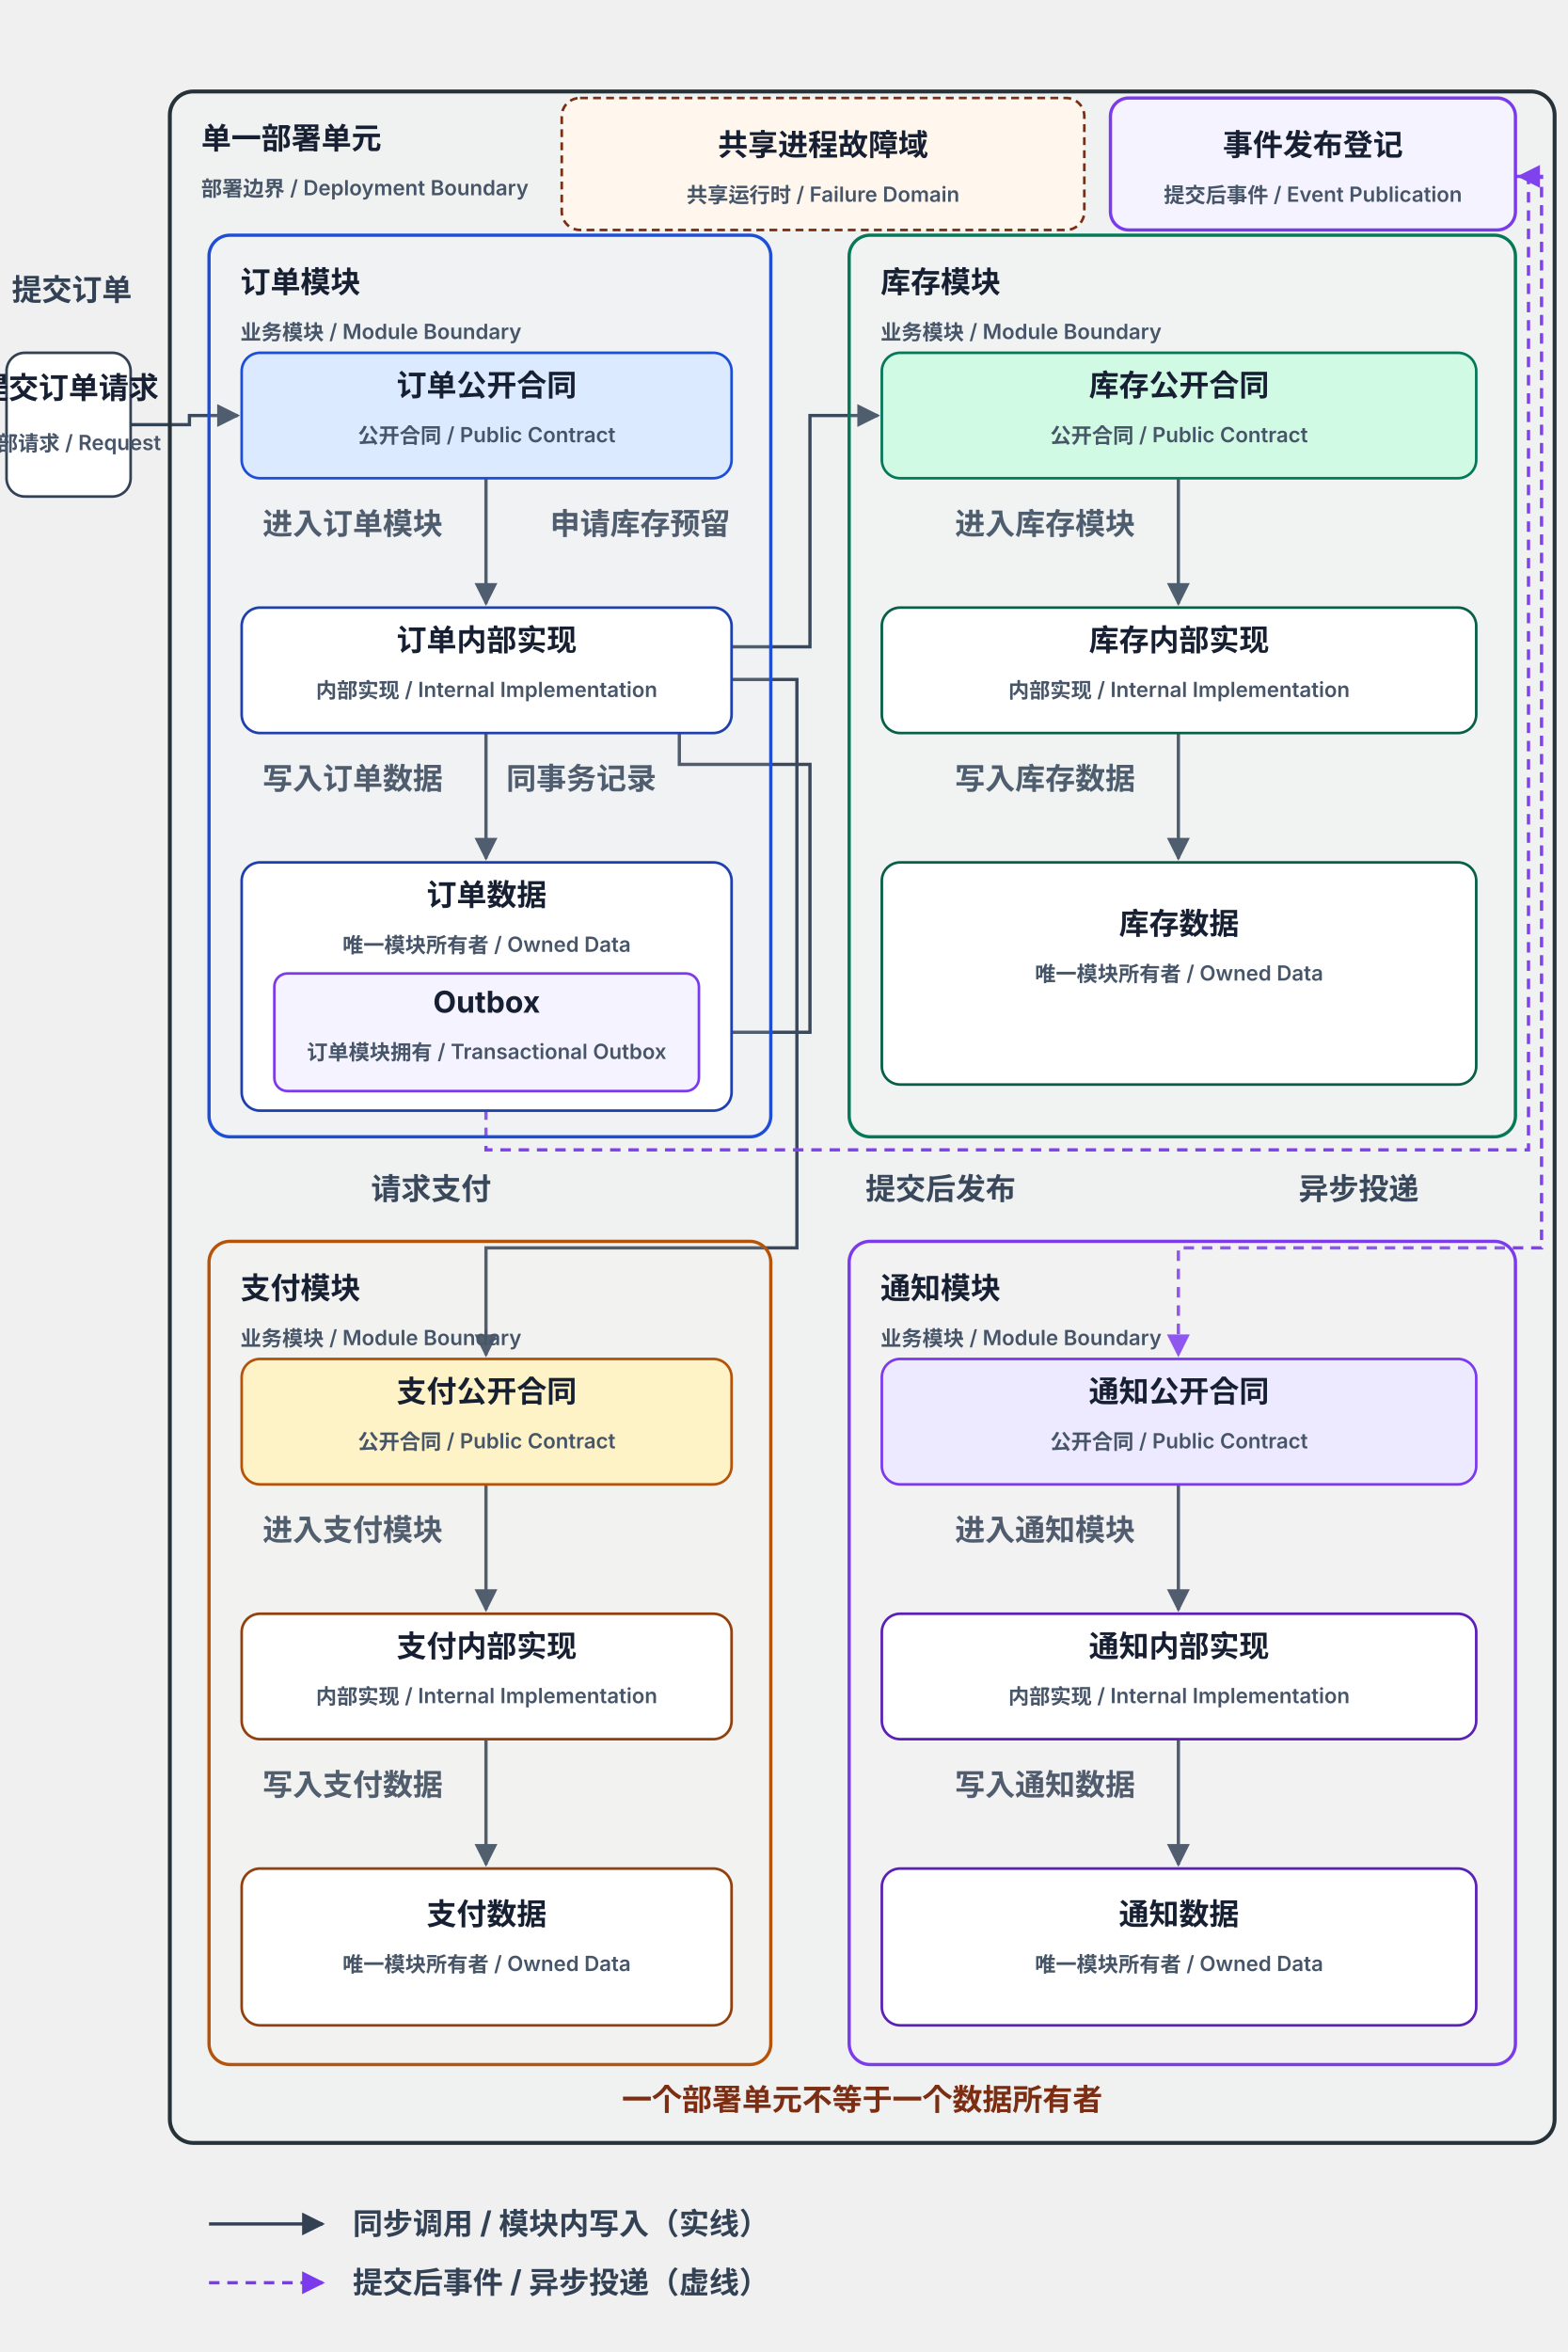
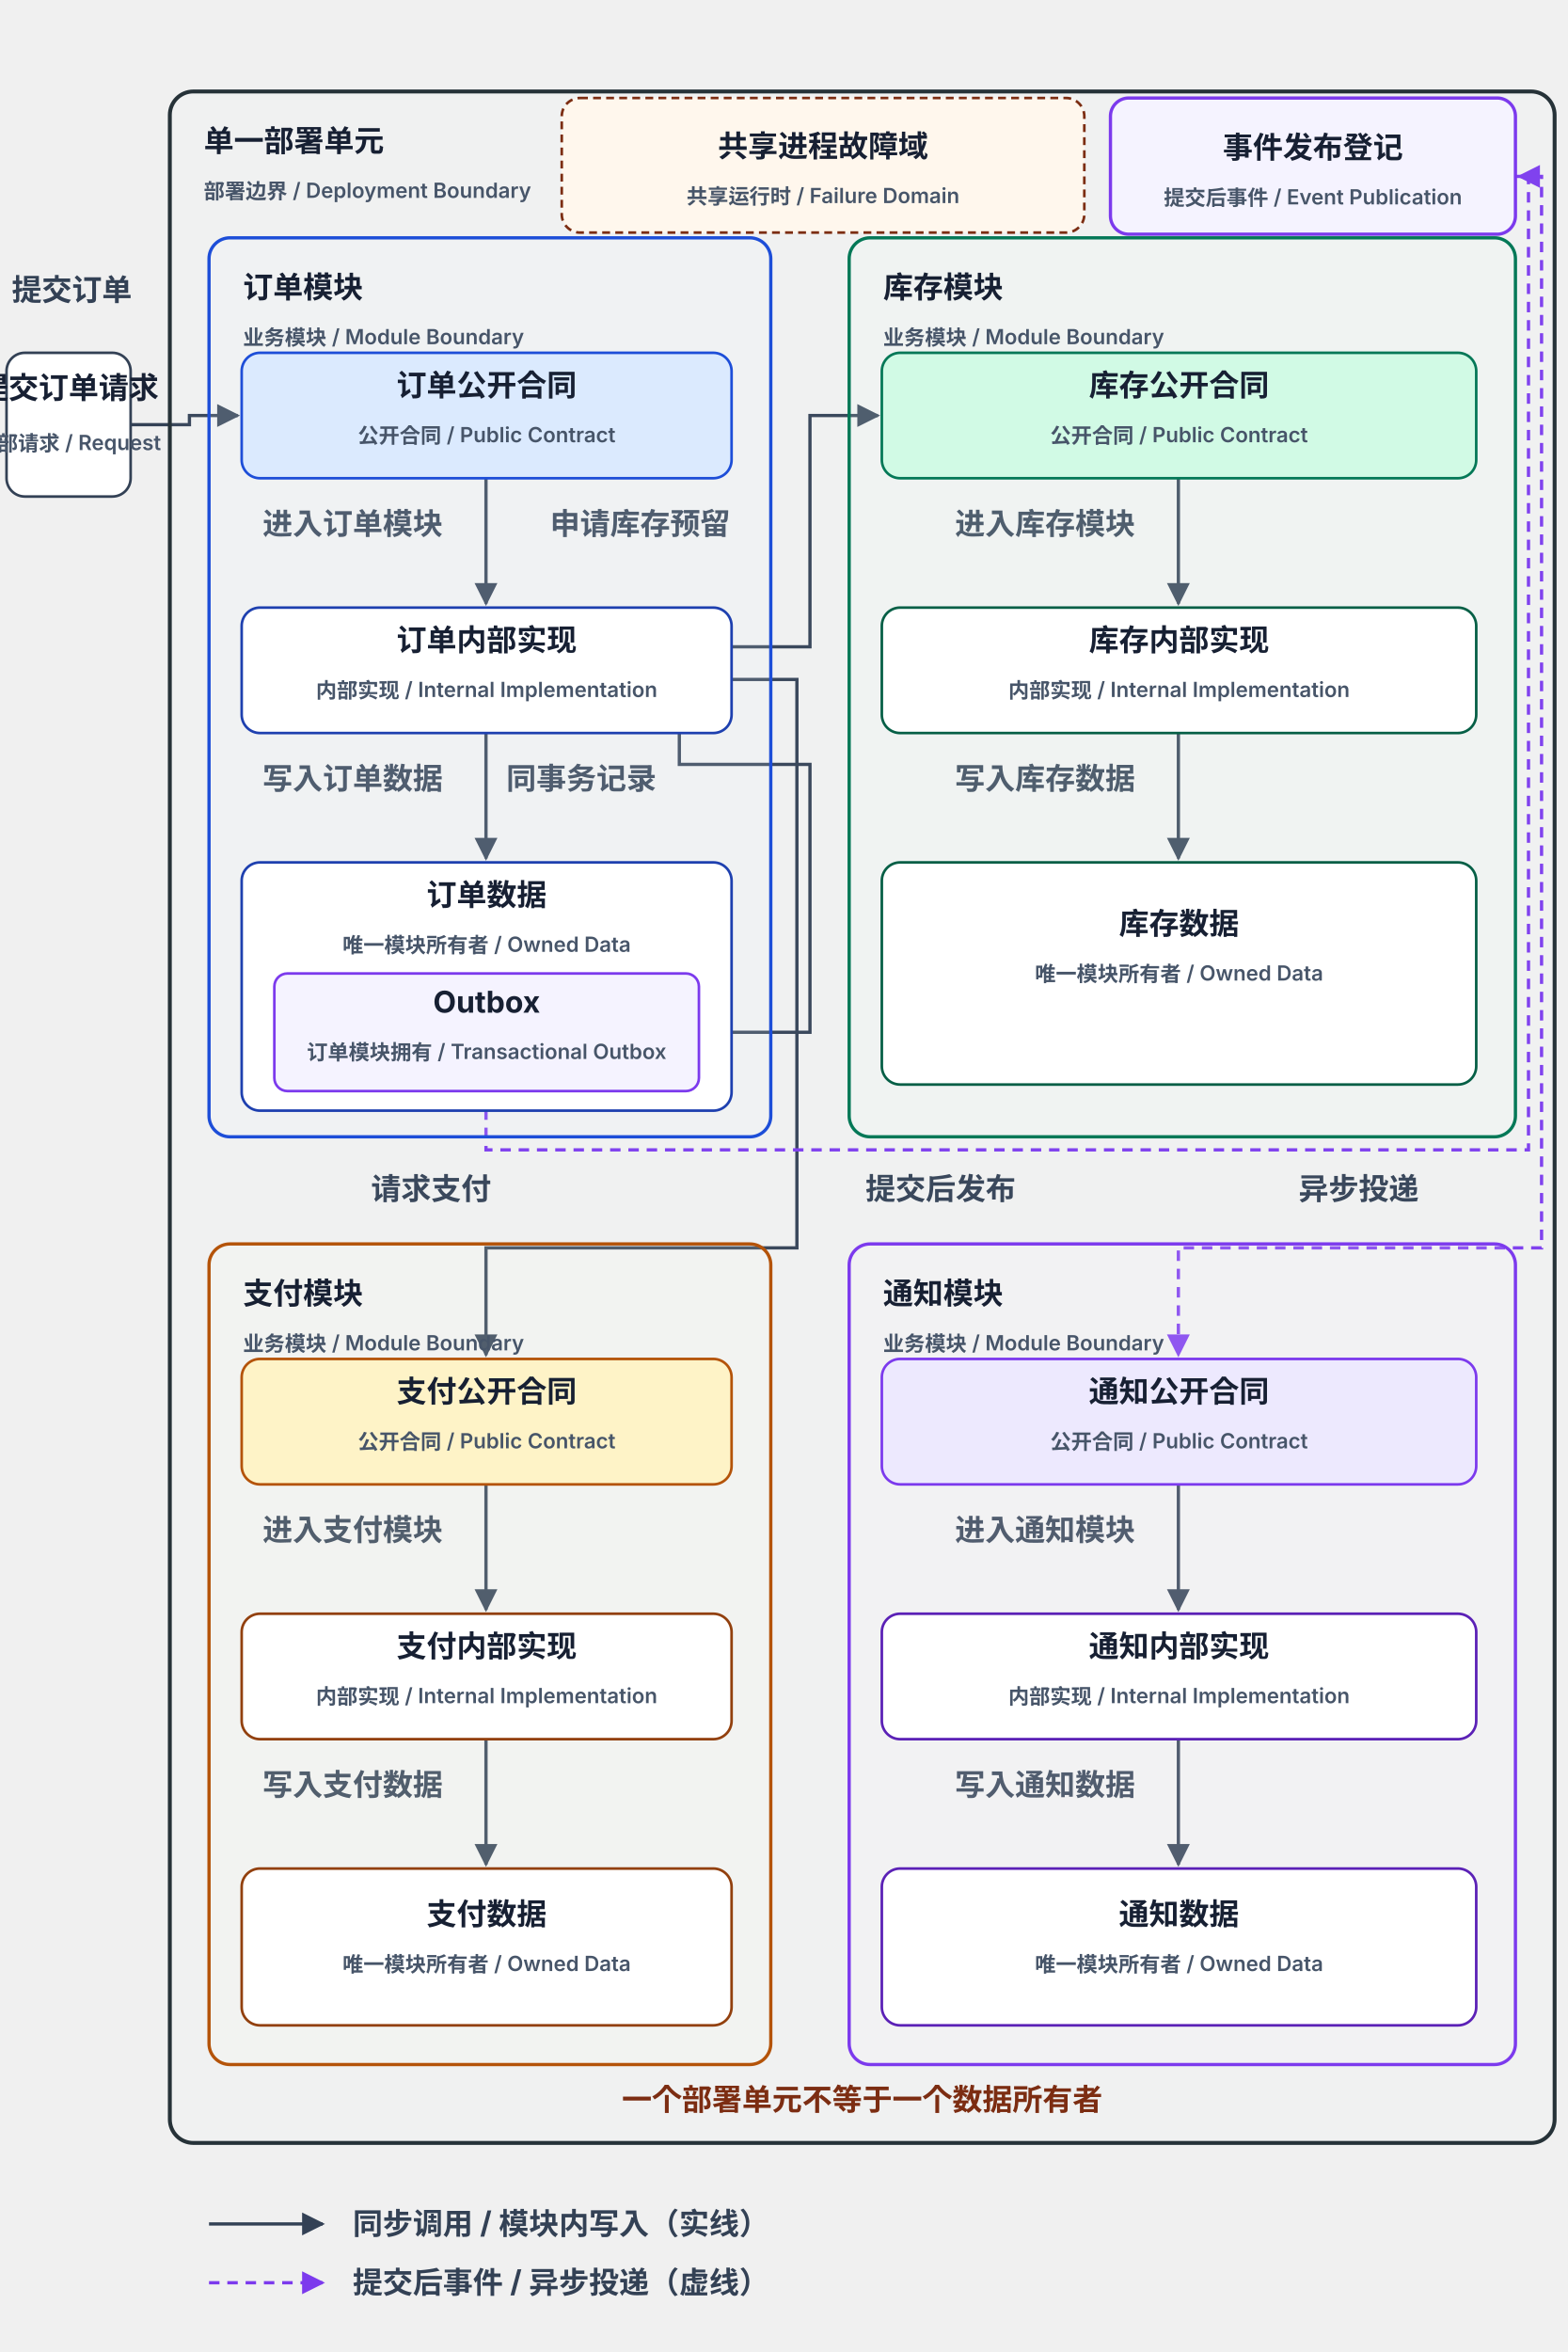
<svg xmlns="http://www.w3.org/2000/svg" viewBox="0 0 1200 1800" role="img" aria-labelledby="sty04-title sty04-desc" data-render-width-css="800" data-authoring-to-render-scale="0.6666666666666666" data-node-padding-x-css="16" data-node-padding-y-css="14" data-baseline-gap-css="22" data-text-bottom-clearance-css="14" data-edge-stroke-clearance-css="8" data-edge-arrow-clearance-css="16" data-edge-node-clearance-css="12" data-body-font-min-css="15" data-type-font-min-css="10">
  <defs>
    <marker id="sty04-arrow" viewBox="0 0 10 10" refX="9" refY="5" markerWidth="7" markerHeight="7" markerUnits="strokeWidth" orient="auto-start-reverse">
      <path d="M0 0 L10 5 L0 10 Z" fill="context-stroke" />
    </marker>
  </defs>
  <style>
    text{font-family:system-ui,-apple-system,"Segoe UI",sans-serif}.boundary-title,.node-title{font-size:23px;font-weight:700;fill:#172033}.node-type{font-size:16px;font-weight:600;fill:#475569}.edge-label,.legend-label{font-size:23px;font-weight:650;fill:#334155}.sync{fill:none;stroke:#334155;stroke-width:2.5;stroke-dasharray:none;marker-end:url(#sty04-arrow)}.event{fill:none;stroke:#7C3AED;stroke-width:2.5;stroke-dasharray:8 6;marker-end:url(#sty04-arrow)}.module{stroke-width:2.5}.contract,.implementation,.data-node{stroke-width:2}.note{font-size:23px;font-weight:700;fill:#7C2D12}
  </style>
  <path class="sync" data-edge-id="request-entry" data-source="submit-order-request" data-target="order-public-contract" d="M100 325 H145 V318 H182" />
  <text class="edge-label" data-edge-id="request-entry" x="55" y="230" text-anchor="middle" data-label-bounds="9 207 92 23" data-stroke-clearance-css="8" data-arrow-clearance-css="16" data-node-clearance-css="12">提交订单</text>
  <path class="sync" data-edge-id="order-contract-dispatch" data-source="order-public-contract" data-target="order-internal-implementation" d="M372 366 V462" />
  <text class="edge-label" data-edge-id="order-contract-dispatch" x="270" y="409" text-anchor="middle" data-label-bounds="201 386 138 23" data-stroke-clearance-css="8" data-arrow-clearance-css="16" data-node-clearance-css="12">进入订单模块</text>
  <path class="sync" data-edge-id="inventory-contract-dispatch" data-source="inventory-public-contract" data-target="inventory-internal-implementation" d="M902 366 V462" />
  <text class="edge-label" data-edge-id="inventory-contract-dispatch" x="800" y="409" text-anchor="middle" data-label-bounds="731 386 138 23" data-stroke-clearance-css="8" data-arrow-clearance-css="16" data-node-clearance-css="12">进入库存模块</text>
  <path class="sync" data-edge-id="payment-contract-dispatch" data-source="payment-public-contract" data-target="payment-internal-implementation" d="M372 1136 V1232" />
  <text class="edge-label" data-edge-id="payment-contract-dispatch" x="270" y="1179" text-anchor="middle" data-label-bounds="201 1156 138 23" data-stroke-clearance-css="8" data-arrow-clearance-css="16" data-node-clearance-css="12">进入支付模块</text>
  <path class="sync" data-edge-id="notification-contract-dispatch" data-source="notification-public-contract" data-target="notification-internal-implementation" d="M902 1136 V1232" />
  <text class="edge-label" data-edge-id="notification-contract-dispatch" x="800" y="1179" text-anchor="middle" data-label-bounds="731 1156 138 23" data-stroke-clearance-css="8" data-arrow-clearance-css="16" data-node-clearance-css="12">进入通知模块</text>
  <path class="sync" data-edge-id="order-inventory-call" data-source="order-internal-implementation" data-target="inventory-public-contract" d="M560 495 H620 V318 H672" />
  <text class="edge-label" data-edge-id="order-inventory-call" x="490" y="409" text-anchor="middle" data-label-bounds="421 386 138 23" data-stroke-clearance-css="8" data-arrow-clearance-css="16" data-node-clearance-css="12">申请库存预留</text>
  <path class="sync" data-edge-id="order-payment-call" data-source="order-internal-implementation" data-target="payment-public-contract" d="M560 520 H610 V955 H372 V1037" />
  <text class="edge-label" data-edge-id="order-payment-call" x="330" y="918" text-anchor="middle" data-label-bounds="284 895 92 23" data-stroke-clearance-css="8" data-arrow-clearance-css="16" data-node-clearance-css="12">请求支付</text>
  <path class="sync" data-edge-id="order-outbox-write" data-source="order-internal-implementation" data-target="outbox" d="M520 561 V585 H620 V790 H538" />
  <text class="edge-label" data-edge-id="order-outbox-write" x="445" y="604" text-anchor="middle" data-label-bounds="387.5 581 115 23" data-stroke-clearance-css="8" data-arrow-clearance-css="16" data-node-clearance-css="12">同事务记录</text>
  <path class="event" data-edge-id="outbox-event-publication" data-source="outbox" data-target="event-publication" d="M372 835 V880 H1170 V135 H1163" />
  <text class="edge-label" data-edge-id="outbox-event-publication" x="720" y="918" text-anchor="middle" data-label-bounds="662.5 895 115 23" data-stroke-clearance-css="8" data-arrow-clearance-css="16" data-node-clearance-css="12">提交后发布</text>
  <path class="event" data-edge-id="event-notification-delivery" data-source="event-publication" data-target="notification-public-contract" d="M1160 135 H1180 V955 H902 V1037" />
  <text class="edge-label" data-edge-id="event-notification-delivery" x="1040" y="918" text-anchor="middle" data-label-bounds="994 895 92 23" data-stroke-clearance-css="8" data-arrow-clearance-css="16" data-node-clearance-css="12">异步投递</text>
  <path class="sync" data-edge-id="order-owned-data-write" data-source="order-internal-implementation" data-target="order-owned-data" d="M372 561 V657" />
  <text class="edge-label" data-edge-id="order-owned-data-write" x="270" y="604" text-anchor="middle" data-label-bounds="201 581 138 23" data-stroke-clearance-css="8" data-arrow-clearance-css="16" data-node-clearance-css="12">写入订单数据</text>
  <path class="sync" data-edge-id="inventory-owned-data-write" data-source="inventory-internal-implementation" data-target="inventory-owned-data" d="M902 561 V657" />
  <text class="edge-label" data-edge-id="inventory-owned-data-write" x="800" y="604" text-anchor="middle" data-label-bounds="731 581 138 23" data-stroke-clearance-css="8" data-arrow-clearance-css="16" data-node-clearance-css="12">写入库存数据</text>
  <path class="sync" data-edge-id="payment-owned-data-write" data-source="payment-internal-implementation" data-target="payment-owned-data" d="M372 1331 V1427" />
  <text class="edge-label" data-edge-id="payment-owned-data-write" x="270" y="1374" text-anchor="middle" data-label-bounds="201 1351 138 23" data-stroke-clearance-css="8" data-arrow-clearance-css="16" data-node-clearance-css="12">写入支付数据</text>
  <path class="sync" data-edge-id="notification-owned-data-write" data-source="notification-internal-implementation" data-target="notification-owned-data" d="M902 1331 V1427" />
  <text class="edge-label" data-edge-id="notification-owned-data-write" x="800" y="1374" text-anchor="middle" data-label-bounds="731 1351 138 23" data-stroke-clearance-css="8" data-arrow-clearance-css="16" data-node-clearance-css="12">写入通知数据</text>
  <g data-node-id="deployment-boundary" data-type-label="部署边界 / Deployment Boundary" data-node-bounds="130 70 1060 1570">
    <rect x="130" y="70" width="1060" height="1570" rx="18" fill="#F8FAFC" fill-opacity="0.04" stroke="#263238" stroke-width="3" />
-     <text class="boundary-title" data-text-role="title" data-text-bounds="154 91 138 27" x="154" y="114">单一部署单元</text>
-     <text class="node-type" data-text-role="type" data-text-bounds="154 134 244 19" x="154" y="150">部署边界 / Deployment Boundary</text>
+     <text class="boundary-title" data-text-role="title" data-text-bounds="156 93 138 27" x="156" y="116">单一部署单元</text>
+     <text class="node-type" data-text-role="type" data-text-bounds="156 136 244 19" x="156" y="152">部署边界 / Deployment Boundary</text>
  </g>
-   <g data-node-id="shared-process-failure-domain" data-type-label="共享运行时 / Failure Domain" data-node-bounds="430 75 400 101">
-     <rect x="430" y="75" width="400" height="101" rx="14" fill="#FFF7ED" stroke="#7C2D12" stroke-width="2" stroke-dasharray="6 4" />
-     <text class="node-title" data-text-role="title" data-text-bounds="524.5 96 211 27" x="630" y="119" text-anchor="middle">共享进程故障域</text>
-     <text class="node-type" data-text-role="type" data-text-bounds="508 139 244 19" x="630" y="155" text-anchor="middle">共享运行时 / Failure Domain</text>
+   <g data-node-id="shared-process-failure-domain" data-type-label="共享运行时 / Failure Domain" data-node-bounds="430 75 400 103">
+     <rect x="430" y="75" width="400" height="103" rx="14" fill="#FFF7ED" stroke="#7C2D12" stroke-width="2" stroke-dasharray="6 4" />
+     <text class="node-title" data-text-role="title" data-text-bounds="524.5 97 211 27" x="630" y="120" text-anchor="middle">共享进程故障域</text>
+     <text class="node-type" data-text-role="type" data-text-bounds="508 140 244 19" x="630" y="156" text-anchor="middle">共享运行时 / Failure Domain</text>
  </g>
-   <g data-node-id="event-publication" data-type-label="提交后事件 / Event Publication" data-node-bounds="850 75 310 101">
-     <rect x="850" y="75" width="310" height="101" rx="14" fill="#F5F3FF" stroke="#7C3AED" stroke-width="2.5" />
-     <text class="node-title" data-text-role="title" data-text-bounds="936 96 138 27" x="1005" y="119" text-anchor="middle">事件发布登记</text>
-     <text class="node-type" data-text-role="type" data-text-bounds="887 139 236 19" x="1005" y="155" text-anchor="middle">提交后事件 / Event Publication</text>
+   <g data-node-id="event-publication" data-type-label="提交后事件 / Event Publication" data-node-bounds="850 75 310 104.25">
+     <rect x="850" y="75" width="310" height="104.25" rx="14" fill="#F5F3FF" stroke="#7C3AED" stroke-width="2.5" />
+     <text class="node-title" data-text-role="title" data-text-bounds="936 98 138 27" x="1005" y="121" text-anchor="middle">事件发布登记</text>
+     <text class="node-type" data-text-role="type" data-text-bounds="887 141 236 19" x="1005" y="157" text-anchor="middle">提交后事件 / Event Publication</text>
  </g>
-   <g data-node-id="order-module-boundary" data-type-label="业务模块 / Module Boundary" data-node-bounds="160 180 430 690">
-     <rect class="module" x="160" y="180" width="430" height="690" rx="16" fill="#EFF6FF" fill-opacity="0.12" stroke="#1D4ED8" />
-     <text class="boundary-title" data-text-role="title" x="184" y="224">订单模块</text>
-     <text class="node-type" data-text-role="type" x="184" y="260">业务模块 / Module Boundary</text>
+   <g data-node-id="order-module-boundary" data-type-label="业务模块 / Module Boundary" data-node-bounds="160 182 430 688">
+     <rect class="module" x="160" y="182" width="430" height="688" rx="16" fill="#EFF6FF" fill-opacity="0.12" stroke="#1D4ED8" />
+     <text class="boundary-title" data-text-role="title" x="186" y="228">订单模块</text>
+     <text class="node-type" data-text-role="type" x="186" y="264">业务模块 / Module Boundary</text>
  </g>
-   <g data-node-id="inventory-module-boundary" data-type-label="业务模块 / Module Boundary" data-node-bounds="650 180 510 690">
-     <rect class="module" x="650" y="180" width="510" height="690" rx="16" fill="#ECFDF5" fill-opacity="0.12" stroke="#047857" />
-     <text class="boundary-title" data-text-role="title" x="674" y="224">库存模块</text>
-     <text class="node-type" data-text-role="type" x="674" y="260">业务模块 / Module Boundary</text>
+   <g data-node-id="inventory-module-boundary" data-type-label="业务模块 / Module Boundary" data-node-bounds="650 182 510 688">
+     <rect class="module" x="650" y="182" width="510" height="688" rx="16" fill="#ECFDF5" fill-opacity="0.12" stroke="#047857" />
+     <text class="boundary-title" data-text-role="title" x="676" y="228">库存模块</text>
+     <text class="node-type" data-text-role="type" x="676" y="264">业务模块 / Module Boundary</text>
  </g>
-   <g data-node-id="payment-module-boundary" data-type-label="业务模块 / Module Boundary" data-node-bounds="160 950 430 630">
-     <rect class="module" x="160" y="950" width="430" height="630" rx="16" fill="#FFFBEB" fill-opacity="0.12" stroke="#B45309" />
-     <text class="boundary-title" data-text-role="title" x="184" y="994">支付模块</text>
-     <text class="node-type" data-text-role="type" x="184" y="1030">业务模块 / Module Boundary</text>
+   <g data-node-id="payment-module-boundary" data-type-label="业务模块 / Module Boundary" data-node-bounds="160 952 430 628">
+     <rect class="module" x="160" y="952" width="430" height="628" rx="16" fill="#FFFBEB" fill-opacity="0.12" stroke="#B45309" />
+     <text class="boundary-title" data-text-role="title" x="186" y="998">支付模块</text>
+     <text class="node-type" data-text-role="type" x="186" y="1034">业务模块 / Module Boundary</text>
  </g>
-   <g data-node-id="notification-module-boundary" data-type-label="业务模块 / Module Boundary" data-node-bounds="650 950 510 630">
-     <rect class="module" x="650" y="950" width="510" height="630" rx="16" fill="#FAF5FF" fill-opacity="0.12" stroke="#7C3AED" />
-     <text class="boundary-title" data-text-role="title" x="674" y="994">通知模块</text>
-     <text class="node-type" data-text-role="type" x="674" y="1030">业务模块 / Module Boundary</text>
+   <g data-node-id="notification-module-boundary" data-type-label="业务模块 / Module Boundary" data-node-bounds="650 952 510 628">
+     <rect class="module" x="650" y="952" width="510" height="628" rx="16" fill="#FAF5FF" fill-opacity="0.12" stroke="#7C3AED" />
+     <text class="boundary-title" data-text-role="title" x="676" y="998">通知模块</text>
+     <text class="node-type" data-text-role="type" x="676" y="1034">业务模块 / Module Boundary</text>
  </g>
  <g data-node-id="submit-order-request" data-type-label="外部请求 / Request" data-node-bounds="5 270 95 110">
    <rect class="contract" x="5" y="270" width="95" height="110" rx="14" fill="#FFF" stroke="#334155" />
    <text class="node-title" data-text-role="title" x="52.5" y="305" text-anchor="middle" textLength="82" lengthAdjust="spacingAndGlyphs">提交订单请求</text>
    <text class="node-type" data-text-role="type" x="52.5" y="345" text-anchor="middle" textLength="82" lengthAdjust="spacingAndGlyphs">外部请求 / Request</text>
  </g>
  <g data-node-id="order-public-contract" data-type-label="公开合同 / Public Contract" data-node-bounds="185 270 375 96">
    <rect class="contract" x="185" y="270" width="375" height="96" rx="14" fill="#DBEAFE" stroke="#1D4ED8" />
    <text class="node-title" data-text-role="title" x="372.5" y="303" text-anchor="middle">订单公开合同</text>
    <text class="node-type" data-text-role="type" x="372.5" y="339" text-anchor="middle">公开合同 / Public Contract</text>
  </g>
  <g data-node-id="order-internal-implementation" data-type-label="内部实现 / Internal Implementation" data-node-bounds="185 465 375 96">
    <rect class="implementation" x="185" y="465" width="375" height="96" rx="14" fill="#FFF" stroke="#1E40AF" />
    <text class="node-title" data-text-role="title" x="372.5" y="498" text-anchor="middle">订单内部实现</text>
    <text class="node-type" data-text-role="type" x="372.5" y="534" text-anchor="middle">内部实现 / Internal Implementation</text>
  </g>
  <g data-node-id="order-owned-data" data-type-label="唯一模块所有者 / Owned Data" data-node-bounds="185 660 375 190">
    <rect class="data-node" x="185" y="660" width="375" height="190" rx="14" fill="#FFF" stroke="#1E40AF" />
    <text class="node-title" data-text-role="title" x="372.5" y="693" text-anchor="middle">订单数据</text>
    <text class="node-type" data-text-role="type" x="372.5" y="729" text-anchor="middle">唯一模块所有者 / Owned Data</text>
  </g>
  <g data-node-id="outbox" data-type-label="订单模块拥有 / Transactional Outbox" data-node-bounds="210 745 325 90">
    <rect x="210" y="745" width="325" height="90" rx="10" fill="#F5F3FF" stroke="#7C3AED" stroke-width="2" />
    <text class="node-title" data-text-role="title" x="372.5" y="775" text-anchor="middle">Outbox</text>
    <text class="node-type" data-text-role="type" x="372.5" y="811" text-anchor="middle">订单模块拥有 / Transactional Outbox</text>
  </g>
  <g data-node-id="inventory-public-contract" data-type-label="公开合同 / Public Contract" data-node-bounds="675 270 455 96">
    <rect class="contract" x="675" y="270" width="455" height="96" rx="14" fill="#D1FAE5" stroke="#047857" />
    <text class="node-title" data-text-role="title" x="902.5" y="303" text-anchor="middle">库存公开合同</text>
    <text class="node-type" data-text-role="type" x="902.5" y="339" text-anchor="middle">公开合同 / Public Contract</text>
  </g>
  <g data-node-id="inventory-internal-implementation" data-type-label="内部实现 / Internal Implementation" data-node-bounds="675 465 455 96">
    <rect class="implementation" x="675" y="465" width="455" height="96" rx="14" fill="#FFF" stroke="#065F46" />
    <text class="node-title" data-text-role="title" x="902.5" y="498" text-anchor="middle">库存内部实现</text>
    <text class="node-type" data-text-role="type" x="902.5" y="534" text-anchor="middle">内部实现 / Internal Implementation</text>
  </g>
  <g data-node-id="inventory-owned-data" data-type-label="唯一模块所有者 / Owned Data" data-node-bounds="675 660 455 170">
    <rect class="data-node" x="675" y="660" width="455" height="170" rx="14" fill="#FFF" stroke="#065F46" />
    <text class="node-title" data-text-role="title" x="902.5" y="715" text-anchor="middle">库存数据</text>
    <text class="node-type" data-text-role="type" x="902.5" y="751" text-anchor="middle">唯一模块所有者 / Owned Data</text>
  </g>
  <g data-node-id="payment-public-contract" data-type-label="公开合同 / Public Contract" data-node-bounds="185 1040 375 96">
    <rect class="contract" x="185" y="1040" width="375" height="96" rx="14" fill="#FEF3C7" stroke="#B45309" />
    <text class="node-title" data-text-role="title" x="372.5" y="1073" text-anchor="middle">支付公开合同</text>
    <text class="node-type" data-text-role="type" x="372.5" y="1109" text-anchor="middle">公开合同 / Public Contract</text>
  </g>
  <g data-node-id="payment-internal-implementation" data-type-label="内部实现 / Internal Implementation" data-node-bounds="185 1235 375 96">
    <rect class="implementation" x="185" y="1235" width="375" height="96" rx="14" fill="#FFF" stroke="#92400E" />
    <text class="node-title" data-text-role="title" x="372.5" y="1268" text-anchor="middle">支付内部实现</text>
    <text class="node-type" data-text-role="type" x="372.5" y="1304" text-anchor="middle">内部实现 / Internal Implementation</text>
  </g>
  <g data-node-id="payment-owned-data" data-type-label="唯一模块所有者 / Owned Data" data-node-bounds="185 1430 375 120">
    <rect class="data-node" x="185" y="1430" width="375" height="120" rx="14" fill="#FFF" stroke="#92400E" />
    <text class="node-title" data-text-role="title" x="372.5" y="1473" text-anchor="middle">支付数据</text>
    <text class="node-type" data-text-role="type" x="372.5" y="1509" text-anchor="middle">唯一模块所有者 / Owned Data</text>
  </g>
  <g data-node-id="notification-public-contract" data-type-label="公开合同 / Public Contract" data-node-bounds="675 1040 455 96">
    <rect class="contract" x="675" y="1040" width="455" height="96" rx="14" fill="#EDE9FE" stroke="#7C3AED" />
    <text class="node-title" data-text-role="title" x="902.5" y="1073" text-anchor="middle">通知公开合同</text>
    <text class="node-type" data-text-role="type" x="902.5" y="1109" text-anchor="middle">公开合同 / Public Contract</text>
  </g>
  <g data-node-id="notification-internal-implementation" data-type-label="内部实现 / Internal Implementation" data-node-bounds="675 1235 455 96">
    <rect class="implementation" x="675" y="1235" width="455" height="96" rx="14" fill="#FFF" stroke="#5B21B6" />
    <text class="node-title" data-text-role="title" x="902.5" y="1268" text-anchor="middle">通知内部实现</text>
    <text class="node-type" data-text-role="type" x="902.5" y="1304" text-anchor="middle">内部实现 / Internal Implementation</text>
  </g>
  <g data-node-id="notification-owned-data" data-type-label="唯一模块所有者 / Owned Data" data-node-bounds="675 1430 455 120">
    <rect class="data-node" x="675" y="1430" width="455" height="120" rx="14" fill="#FFF" stroke="#5B21B6" />
    <text class="node-title" data-text-role="title" x="902.5" y="1473" text-anchor="middle">通知数据</text>
    <text class="node-type" data-text-role="type" x="902.5" y="1509" text-anchor="middle">唯一模块所有者 / Owned Data</text>
  </g>
  <text class="note" x="660" y="1615" text-anchor="middle">一个部署单元不等于一个数据所有者</text>
  <g class="sync" data-node-id="legend-sync-line" data-type-label="" data-node-bounds="160 1690 90 24" data-legend-line="sync">
    <line x1="160" y1="1702" x2="247" y2="1702" />
  </g>
  <g class="event" data-node-id="legend-event-line" data-type-label="" data-node-bounds="160 1735 90 24" data-legend-line="event">
    <line x1="160" y1="1747" x2="247" y2="1747" />
  </g>
  <g data-node-id="legend-sync-label" data-type-label="" data-node-bounds="270 1680 390 44">
    <text class="legend-label" data-text-role="title" x="270" y="1710">同步调用 / 模块内写入（实线）</text>
  </g>
  <g data-node-id="legend-event-label" data-type-label="" data-node-bounds="270 1725 390 44">
    <text class="legend-label" data-text-role="title" x="270" y="1755">提交后事件 / 异步投递（虚线）</text>
  </g>
</svg>
